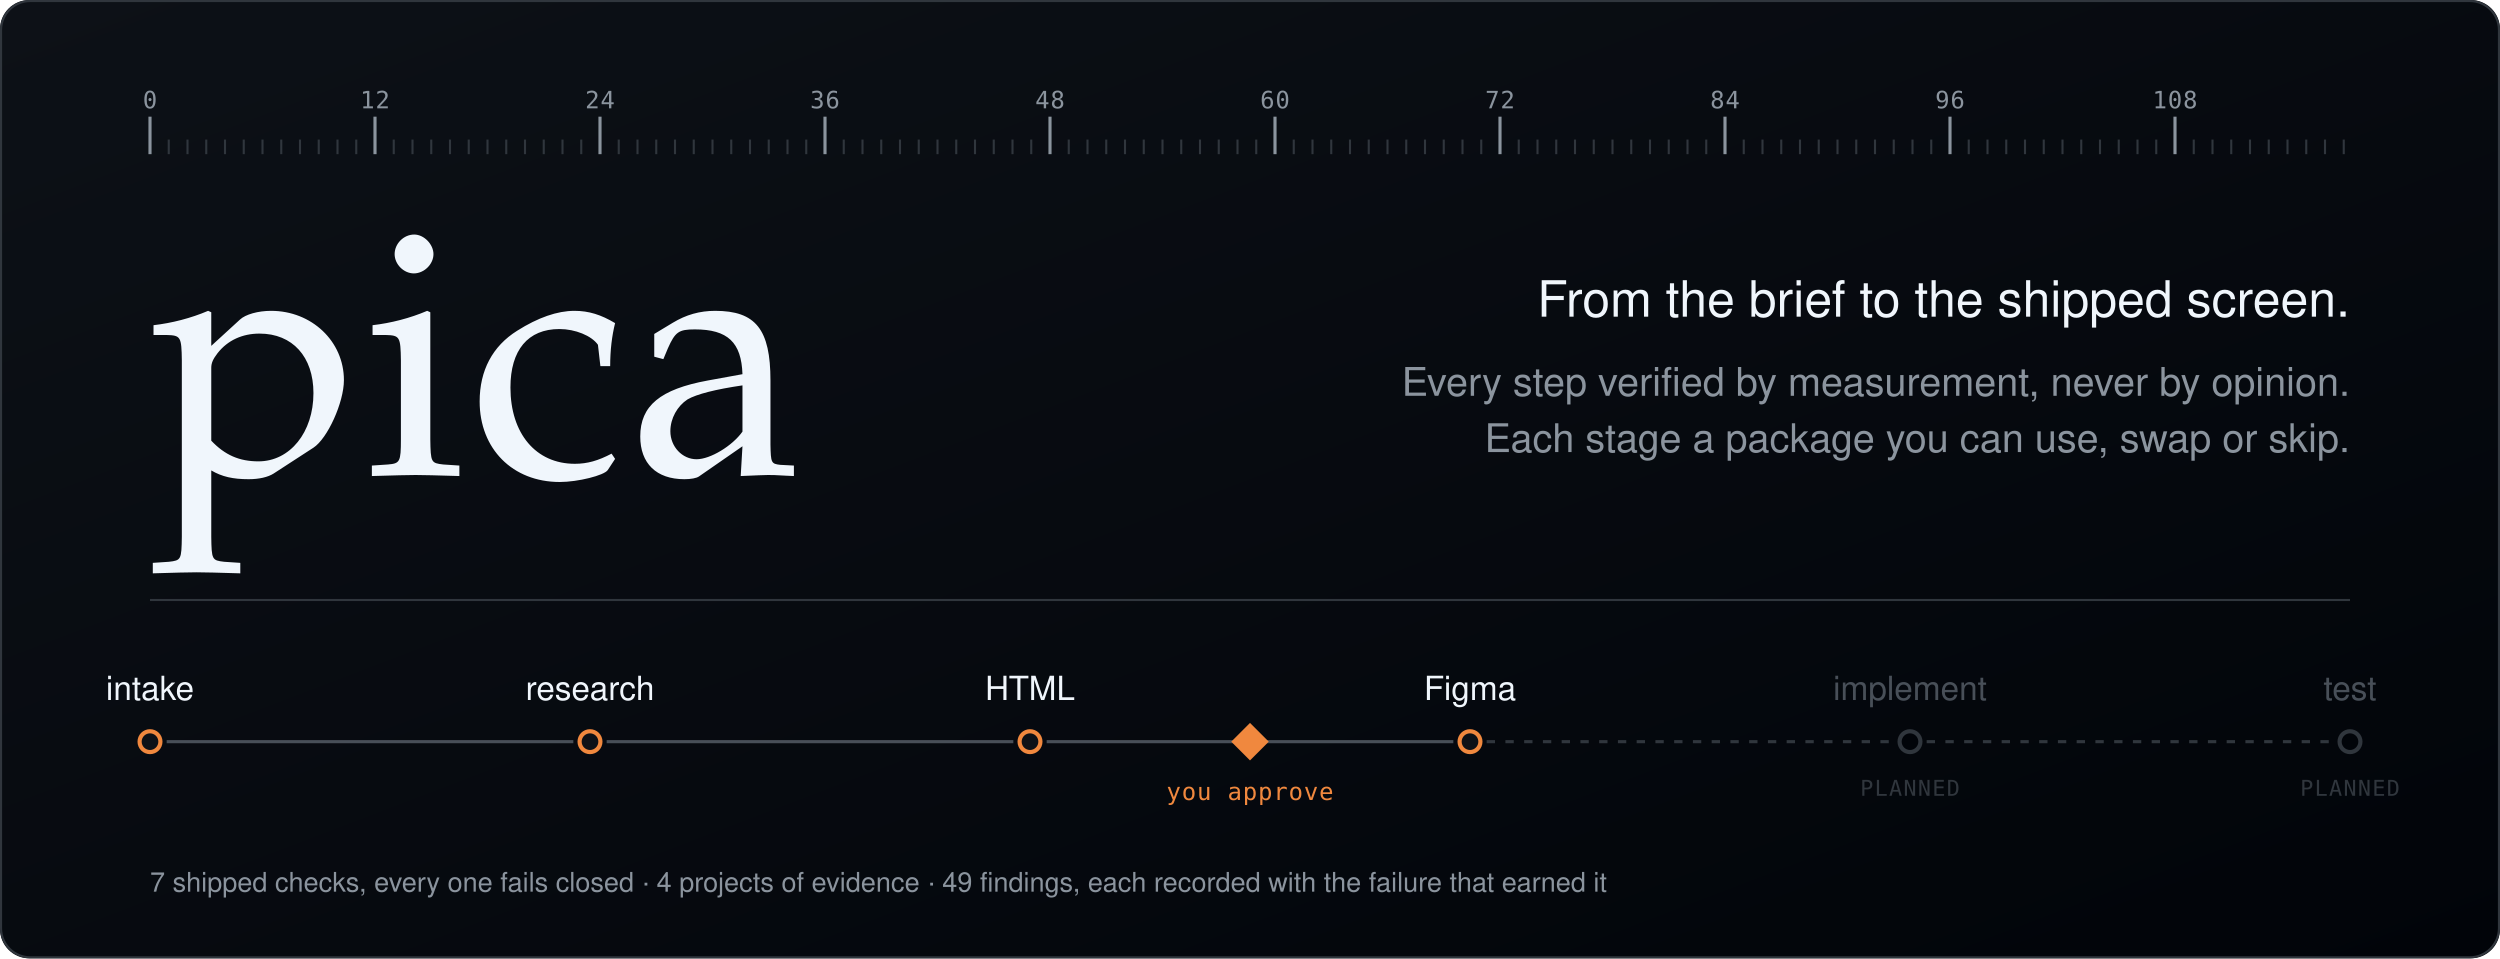
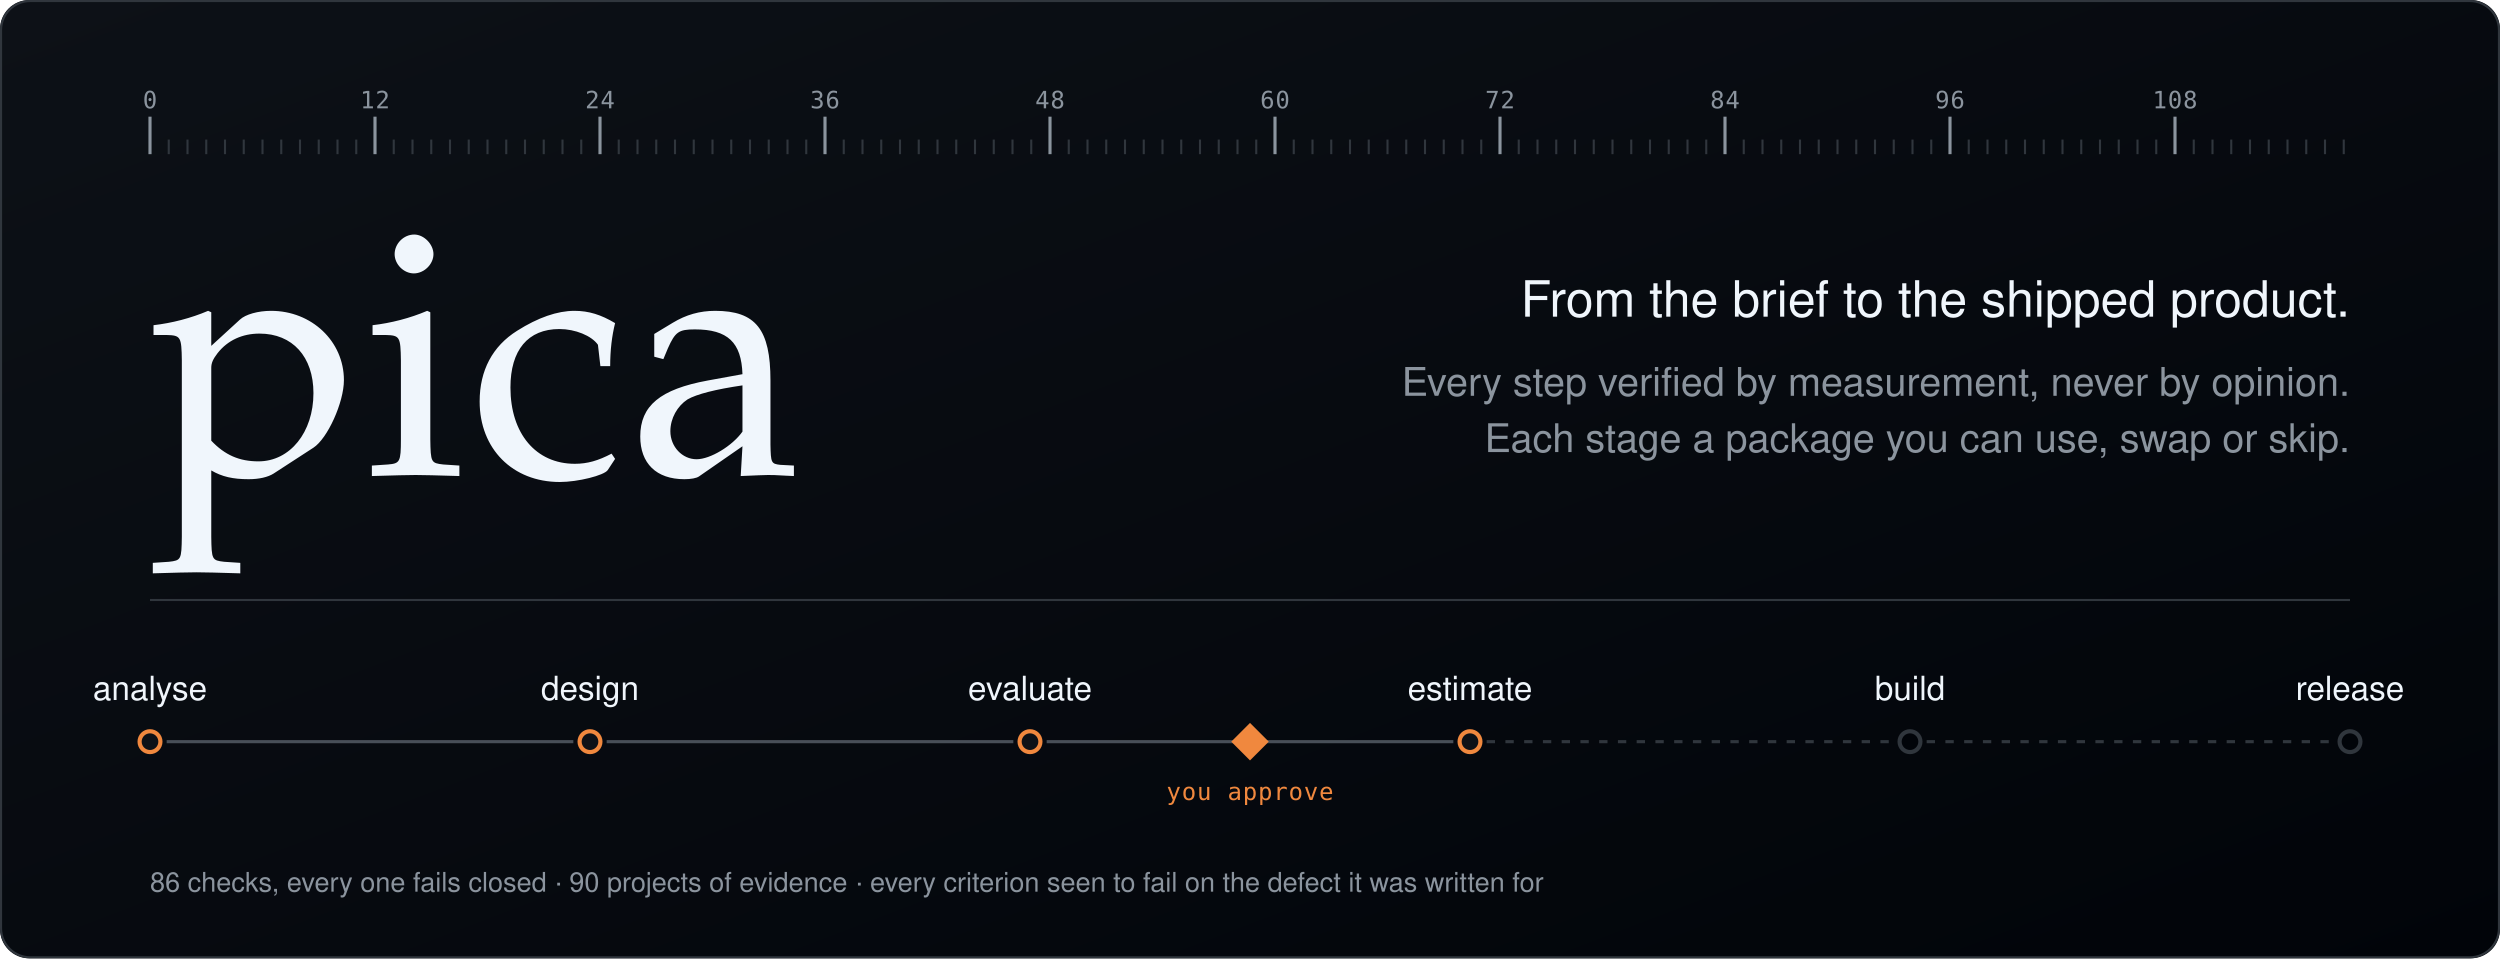
- <svg xmlns="http://www.w3.org/2000/svg" viewBox="0 0 1200 460" width="1200" height="460" role="img" aria-label="pica - from the brief to the shipped screen. Intake, research, HTML, Figma, then implementation and test. Every step verified by measurement, never by opinion. Nothing passes the approval gate without you.">
+ <svg xmlns="http://www.w3.org/2000/svg" viewBox="0 0 1200 460" width="1200" height="460" role="img" aria-label="pica - from the brief to the shipped product. Analyse, research, design in HTML, evaluate, estimate, architect, build and release. Every step verified by measurement, never by opinion.">
  <defs>
    <linearGradient id="bg" x1="0" y1="0" x2="1" y2="1">
      <stop offset="0%" stop-color="#0d1117" />
      <stop offset="100%" stop-color="#010409" />
    </linearGradient>
  </defs>
  <rect x="0" y="0" width="1200" height="460" rx="14" fill="url(#bg)" />
  <rect x="0.5" y="0.5" width="1199" height="459" rx="14" fill="none" stroke="#30363d" stroke-width="1" />
  <g>
    <line x1="72" y1="74" x2="72" y2="56" stroke="#8b949e" stroke-width="1.5" />
    <text x="72" y="52" fill="#8b949e" font-size="11.5" font-family="ui-monospace, SFMono-Regular, Menlo, Consolas, monospace" text-anchor="middle" letter-spacing="0.4">0</text>
    <line x1="81" y1="74" x2="81" y2="67" stroke="#30363d" stroke-width="1" />
    <line x1="90" y1="74" x2="90" y2="67" stroke="#30363d" stroke-width="1" />
    <line x1="99" y1="74" x2="99" y2="67" stroke="#30363d" stroke-width="1" />
    <line x1="108" y1="74" x2="108" y2="67" stroke="#30363d" stroke-width="1" />
    <line x1="117" y1="74" x2="117" y2="67" stroke="#30363d" stroke-width="1" />
    <line x1="126" y1="74" x2="126" y2="67" stroke="#30363d" stroke-width="1" />
    <line x1="135" y1="74" x2="135" y2="67" stroke="#30363d" stroke-width="1" />
    <line x1="144" y1="74" x2="144" y2="67" stroke="#30363d" stroke-width="1" />
    <line x1="153" y1="74" x2="153" y2="67" stroke="#30363d" stroke-width="1" />
    <line x1="162" y1="74" x2="162" y2="67" stroke="#30363d" stroke-width="1" />
    <line x1="171" y1="74" x2="171" y2="67" stroke="#30363d" stroke-width="1" />
    <line x1="180" y1="74" x2="180" y2="56" stroke="#8b949e" stroke-width="1.5" />
    <text x="180" y="52" fill="#8b949e" font-size="11.5" font-family="ui-monospace, SFMono-Regular, Menlo, Consolas, monospace" text-anchor="middle" letter-spacing="0.4">12</text>
    <line x1="189" y1="74" x2="189" y2="67" stroke="#30363d" stroke-width="1" />
    <line x1="198" y1="74" x2="198" y2="67" stroke="#30363d" stroke-width="1" />
    <line x1="207" y1="74" x2="207" y2="67" stroke="#30363d" stroke-width="1" />
    <line x1="216" y1="74" x2="216" y2="67" stroke="#30363d" stroke-width="1" />
    <line x1="225" y1="74" x2="225" y2="67" stroke="#30363d" stroke-width="1" />
    <line x1="234" y1="74" x2="234" y2="67" stroke="#30363d" stroke-width="1" />
    <line x1="243" y1="74" x2="243" y2="67" stroke="#30363d" stroke-width="1" />
    <line x1="252" y1="74" x2="252" y2="67" stroke="#30363d" stroke-width="1" />
    <line x1="261" y1="74" x2="261" y2="67" stroke="#30363d" stroke-width="1" />
    <line x1="270" y1="74" x2="270" y2="67" stroke="#30363d" stroke-width="1" />
    <line x1="279" y1="74" x2="279" y2="67" stroke="#30363d" stroke-width="1" />
    <line x1="288" y1="74" x2="288" y2="56" stroke="#8b949e" stroke-width="1.5" />
    <text x="288" y="52" fill="#8b949e" font-size="11.5" font-family="ui-monospace, SFMono-Regular, Menlo, Consolas, monospace" text-anchor="middle" letter-spacing="0.4">24</text>
    <line x1="297" y1="74" x2="297" y2="67" stroke="#30363d" stroke-width="1" />
    <line x1="306" y1="74" x2="306" y2="67" stroke="#30363d" stroke-width="1" />
    <line x1="315" y1="74" x2="315" y2="67" stroke="#30363d" stroke-width="1" />
    <line x1="324" y1="74" x2="324" y2="67" stroke="#30363d" stroke-width="1" />
    <line x1="333" y1="74" x2="333" y2="67" stroke="#30363d" stroke-width="1" />
    <line x1="342" y1="74" x2="342" y2="67" stroke="#30363d" stroke-width="1" />
    <line x1="351" y1="74" x2="351" y2="67" stroke="#30363d" stroke-width="1" />
    <line x1="360" y1="74" x2="360" y2="67" stroke="#30363d" stroke-width="1" />
    <line x1="369" y1="74" x2="369" y2="67" stroke="#30363d" stroke-width="1" />
    <line x1="378" y1="74" x2="378" y2="67" stroke="#30363d" stroke-width="1" />
    <line x1="387" y1="74" x2="387" y2="67" stroke="#30363d" stroke-width="1" />
    <line x1="396" y1="74" x2="396" y2="56" stroke="#8b949e" stroke-width="1.5" />
    <text x="396" y="52" fill="#8b949e" font-size="11.5" font-family="ui-monospace, SFMono-Regular, Menlo, Consolas, monospace" text-anchor="middle" letter-spacing="0.4">36</text>
    <line x1="405" y1="74" x2="405" y2="67" stroke="#30363d" stroke-width="1" />
    <line x1="414" y1="74" x2="414" y2="67" stroke="#30363d" stroke-width="1" />
    <line x1="423" y1="74" x2="423" y2="67" stroke="#30363d" stroke-width="1" />
    <line x1="432" y1="74" x2="432" y2="67" stroke="#30363d" stroke-width="1" />
    <line x1="441" y1="74" x2="441" y2="67" stroke="#30363d" stroke-width="1" />
    <line x1="450" y1="74" x2="450" y2="67" stroke="#30363d" stroke-width="1" />
    <line x1="459" y1="74" x2="459" y2="67" stroke="#30363d" stroke-width="1" />
    <line x1="468" y1="74" x2="468" y2="67" stroke="#30363d" stroke-width="1" />
    <line x1="477" y1="74" x2="477" y2="67" stroke="#30363d" stroke-width="1" />
    <line x1="486" y1="74" x2="486" y2="67" stroke="#30363d" stroke-width="1" />
    <line x1="495" y1="74" x2="495" y2="67" stroke="#30363d" stroke-width="1" />
    <line x1="504" y1="74" x2="504" y2="56" stroke="#8b949e" stroke-width="1.5" />
    <text x="504" y="52" fill="#8b949e" font-size="11.5" font-family="ui-monospace, SFMono-Regular, Menlo, Consolas, monospace" text-anchor="middle" letter-spacing="0.4">48</text>
    <line x1="513" y1="74" x2="513" y2="67" stroke="#30363d" stroke-width="1" />
    <line x1="522" y1="74" x2="522" y2="67" stroke="#30363d" stroke-width="1" />
    <line x1="531" y1="74" x2="531" y2="67" stroke="#30363d" stroke-width="1" />
    <line x1="540" y1="74" x2="540" y2="67" stroke="#30363d" stroke-width="1" />
    <line x1="549" y1="74" x2="549" y2="67" stroke="#30363d" stroke-width="1" />
    <line x1="558" y1="74" x2="558" y2="67" stroke="#30363d" stroke-width="1" />
    <line x1="567" y1="74" x2="567" y2="67" stroke="#30363d" stroke-width="1" />
    <line x1="576" y1="74" x2="576" y2="67" stroke="#30363d" stroke-width="1" />
    <line x1="585" y1="74" x2="585" y2="67" stroke="#30363d" stroke-width="1" />
    <line x1="594" y1="74" x2="594" y2="67" stroke="#30363d" stroke-width="1" />
    <line x1="603" y1="74" x2="603" y2="67" stroke="#30363d" stroke-width="1" />
    <line x1="612" y1="74" x2="612" y2="56" stroke="#8b949e" stroke-width="1.5" />
    <text x="612" y="52" fill="#8b949e" font-size="11.5" font-family="ui-monospace, SFMono-Regular, Menlo, Consolas, monospace" text-anchor="middle" letter-spacing="0.4">60</text>
    <line x1="621" y1="74" x2="621" y2="67" stroke="#30363d" stroke-width="1" />
    <line x1="630" y1="74" x2="630" y2="67" stroke="#30363d" stroke-width="1" />
    <line x1="639" y1="74" x2="639" y2="67" stroke="#30363d" stroke-width="1" />
    <line x1="648" y1="74" x2="648" y2="67" stroke="#30363d" stroke-width="1" />
    <line x1="657" y1="74" x2="657" y2="67" stroke="#30363d" stroke-width="1" />
    <line x1="666" y1="74" x2="666" y2="67" stroke="#30363d" stroke-width="1" />
    <line x1="675" y1="74" x2="675" y2="67" stroke="#30363d" stroke-width="1" />
    <line x1="684" y1="74" x2="684" y2="67" stroke="#30363d" stroke-width="1" />
    <line x1="693" y1="74" x2="693" y2="67" stroke="#30363d" stroke-width="1" />
    <line x1="702" y1="74" x2="702" y2="67" stroke="#30363d" stroke-width="1" />
    <line x1="711" y1="74" x2="711" y2="67" stroke="#30363d" stroke-width="1" />
    <line x1="720" y1="74" x2="720" y2="56" stroke="#8b949e" stroke-width="1.5" />
    <text x="720" y="52" fill="#8b949e" font-size="11.5" font-family="ui-monospace, SFMono-Regular, Menlo, Consolas, monospace" text-anchor="middle" letter-spacing="0.4">72</text>
    <line x1="729" y1="74" x2="729" y2="67" stroke="#30363d" stroke-width="1" />
    <line x1="738" y1="74" x2="738" y2="67" stroke="#30363d" stroke-width="1" />
    <line x1="747" y1="74" x2="747" y2="67" stroke="#30363d" stroke-width="1" />
    <line x1="756" y1="74" x2="756" y2="67" stroke="#30363d" stroke-width="1" />
    <line x1="765" y1="74" x2="765" y2="67" stroke="#30363d" stroke-width="1" />
    <line x1="774" y1="74" x2="774" y2="67" stroke="#30363d" stroke-width="1" />
    <line x1="783" y1="74" x2="783" y2="67" stroke="#30363d" stroke-width="1" />
    <line x1="792" y1="74" x2="792" y2="67" stroke="#30363d" stroke-width="1" />
    <line x1="801" y1="74" x2="801" y2="67" stroke="#30363d" stroke-width="1" />
    <line x1="810" y1="74" x2="810" y2="67" stroke="#30363d" stroke-width="1" />
    <line x1="819" y1="74" x2="819" y2="67" stroke="#30363d" stroke-width="1" />
    <line x1="828" y1="74" x2="828" y2="56" stroke="#8b949e" stroke-width="1.5" />
    <text x="828" y="52" fill="#8b949e" font-size="11.5" font-family="ui-monospace, SFMono-Regular, Menlo, Consolas, monospace" text-anchor="middle" letter-spacing="0.4">84</text>
    <line x1="837" y1="74" x2="837" y2="67" stroke="#30363d" stroke-width="1" />
    <line x1="846" y1="74" x2="846" y2="67" stroke="#30363d" stroke-width="1" />
    <line x1="855" y1="74" x2="855" y2="67" stroke="#30363d" stroke-width="1" />
    <line x1="864" y1="74" x2="864" y2="67" stroke="#30363d" stroke-width="1" />
    <line x1="873" y1="74" x2="873" y2="67" stroke="#30363d" stroke-width="1" />
    <line x1="882" y1="74" x2="882" y2="67" stroke="#30363d" stroke-width="1" />
    <line x1="891" y1="74" x2="891" y2="67" stroke="#30363d" stroke-width="1" />
    <line x1="900" y1="74" x2="900" y2="67" stroke="#30363d" stroke-width="1" />
    <line x1="909" y1="74" x2="909" y2="67" stroke="#30363d" stroke-width="1" />
    <line x1="918" y1="74" x2="918" y2="67" stroke="#30363d" stroke-width="1" />
    <line x1="927" y1="74" x2="927" y2="67" stroke="#30363d" stroke-width="1" />
    <line x1="936" y1="74" x2="936" y2="56" stroke="#8b949e" stroke-width="1.5" />
    <text x="936" y="52" fill="#8b949e" font-size="11.5" font-family="ui-monospace, SFMono-Regular, Menlo, Consolas, monospace" text-anchor="middle" letter-spacing="0.4">96</text>
    <line x1="945" y1="74" x2="945" y2="67" stroke="#30363d" stroke-width="1" />
    <line x1="954" y1="74" x2="954" y2="67" stroke="#30363d" stroke-width="1" />
    <line x1="963" y1="74" x2="963" y2="67" stroke="#30363d" stroke-width="1" />
    <line x1="972" y1="74" x2="972" y2="67" stroke="#30363d" stroke-width="1" />
    <line x1="981" y1="74" x2="981" y2="67" stroke="#30363d" stroke-width="1" />
    <line x1="990" y1="74" x2="990" y2="67" stroke="#30363d" stroke-width="1" />
    <line x1="999" y1="74" x2="999" y2="67" stroke="#30363d" stroke-width="1" />
    <line x1="1008" y1="74" x2="1008" y2="67" stroke="#30363d" stroke-width="1" />
    <line x1="1017" y1="74" x2="1017" y2="67" stroke="#30363d" stroke-width="1" />
    <line x1="1026" y1="74" x2="1026" y2="67" stroke="#30363d" stroke-width="1" />
    <line x1="1035" y1="74" x2="1035" y2="67" stroke="#30363d" stroke-width="1" />
    <line x1="1044" y1="74" x2="1044" y2="56" stroke="#8b949e" stroke-width="1.5" />
    <text x="1044" y="52" fill="#8b949e" font-size="11.5" font-family="ui-monospace, SFMono-Regular, Menlo, Consolas, monospace" text-anchor="middle" letter-spacing="0.4">108</text>
    <line x1="1053" y1="74" x2="1053" y2="67" stroke="#30363d" stroke-width="1" />
    <line x1="1062" y1="74" x2="1062" y2="67" stroke="#30363d" stroke-width="1" />
    <line x1="1071" y1="74" x2="1071" y2="67" stroke="#30363d" stroke-width="1" />
    <line x1="1080" y1="74" x2="1080" y2="67" stroke="#30363d" stroke-width="1" />
    <line x1="1089" y1="74" x2="1089" y2="67" stroke="#30363d" stroke-width="1" />
    <line x1="1098" y1="74" x2="1098" y2="67" stroke="#30363d" stroke-width="1" />
    <line x1="1107" y1="74" x2="1107" y2="67" stroke="#30363d" stroke-width="1" />
    <line x1="1116" y1="74" x2="1116" y2="67" stroke="#30363d" stroke-width="1" />
    <line x1="1125" y1="74" x2="1125" y2="67" stroke="#30363d" stroke-width="1" />
  </g>
  <text x="72" y="228" fill="#f0f6fc" font-size="168" font-family="Iowan Old Style, Palatino Linotype, Palatino, Georgia, 'Times New Roman', serif" letter-spacing="2">pica</text>
-   <text x="1128" y="152" fill="#f0f6fc" font-size="24" font-family="-apple-system, BlinkMacSystemFont, 'Segoe UI', Helvetica, Arial, sans-serif" text-anchor="end">From the brief to the shipped screen.</text>
+   <text x="1128" y="152" fill="#f0f6fc" font-size="24" font-family="-apple-system, BlinkMacSystemFont, 'Segoe UI', Helvetica, Arial, sans-serif" text-anchor="end">From the brief to the shipped product.</text>
  <text x="1128" y="190" fill="#8b949e" font-size="19" font-family="-apple-system, BlinkMacSystemFont, 'Segoe UI', Helvetica, Arial, sans-serif" text-anchor="end">Every step verified by measurement, never by opinion.</text>
  <text x="1128" y="217" fill="#8b949e" font-size="19" font-family="-apple-system, BlinkMacSystemFont, 'Segoe UI', Helvetica, Arial, sans-serif" text-anchor="end">Each stage a package you can use, swap or skip.</text>
  <line x1="72" y1="288" x2="1128" y2="288" stroke="#30363d" stroke-width="1" />
  <g>
    <line x1="80" y1="356" x2="275.2" y2="356" stroke="#484f58" stroke-width="1.5" />
    <line x1="291.2" y1="356" x2="486.4" y2="356" stroke="#484f58" stroke-width="1.5" />
    <line x1="502.4" y1="356" x2="697.6" y2="356" stroke="#484f58" stroke-width="1.5" />
    <line x1="713.6" y1="356" x2="908.8" y2="356" stroke="#30363d" stroke-width="1.5" stroke-dasharray="4 5" />
    <line x1="924.8" y1="356" x2="1120" y2="356" stroke="#30363d" stroke-width="1.5" stroke-dasharray="4 5" />
    <circle cx="72" cy="356" r="5" fill="#0d1117" stroke="#f0883e" stroke-width="2" />
-     <text x="72" y="336" fill="#f0f6fc" font-size="16" font-family="-apple-system, BlinkMacSystemFont, 'Segoe UI', Helvetica, Arial, sans-serif" text-anchor="middle">intake</text>
+     <text x="72" y="336" fill="#f0f6fc" font-size="16" font-family="-apple-system, BlinkMacSystemFont, 'Segoe UI', Helvetica, Arial, sans-serif" text-anchor="middle">analyse</text>
    <circle cx="283.2" cy="356" r="5" fill="#0d1117" stroke="#f0883e" stroke-width="2" />
-     <text x="283.2" y="336" fill="#f0f6fc" font-size="16" font-family="-apple-system, BlinkMacSystemFont, 'Segoe UI', Helvetica, Arial, sans-serif" text-anchor="middle">research</text>
+     <text x="283.2" y="336" fill="#f0f6fc" font-size="16" font-family="-apple-system, BlinkMacSystemFont, 'Segoe UI', Helvetica, Arial, sans-serif" text-anchor="middle">design</text>
    <circle cx="494.4" cy="356" r="5" fill="#0d1117" stroke="#f0883e" stroke-width="2" />
-     <text x="494.4" y="336" fill="#f0f6fc" font-size="16" font-family="-apple-system, BlinkMacSystemFont, 'Segoe UI', Helvetica, Arial, sans-serif" text-anchor="middle">HTML</text>
+     <text x="494.4" y="336" fill="#f0f6fc" font-size="16" font-family="-apple-system, BlinkMacSystemFont, 'Segoe UI', Helvetica, Arial, sans-serif" text-anchor="middle">evaluate</text>
    <circle cx="705.6" cy="356" r="5" fill="#0d1117" stroke="#f0883e" stroke-width="2" />
-     <text x="705.6" y="336" fill="#f0f6fc" font-size="16" font-family="-apple-system, BlinkMacSystemFont, 'Segoe UI', Helvetica, Arial, sans-serif" text-anchor="middle">Figma</text>
+     <text x="705.6" y="336" fill="#f0f6fc" font-size="16" font-family="-apple-system, BlinkMacSystemFont, 'Segoe UI', Helvetica, Arial, sans-serif" text-anchor="middle">estimate</text>
    <circle cx="916.8" cy="356" r="5" fill="#010409" stroke="#30363d" stroke-width="2" />
-     <text x="916.8" y="336" fill="#484f58" font-size="16" font-family="-apple-system, BlinkMacSystemFont, 'Segoe UI', Helvetica, Arial, sans-serif" text-anchor="middle">implement</text>
-     <text x="916.8" y="382" fill="#30363d" font-size="10.5" font-family="ui-monospace, SFMono-Regular, Menlo, Consolas, monospace" text-anchor="middle" letter-spacing="0.6">PLANNED</text>
+     <text x="916.8" y="336" fill="#f0f6fc" font-size="16" font-family="-apple-system, BlinkMacSystemFont, 'Segoe UI', Helvetica, Arial, sans-serif" text-anchor="middle">build</text>
    <circle cx="1128" cy="356" r="5" fill="#010409" stroke="#30363d" stroke-width="2" />
-     <text x="1128" y="336" fill="#484f58" font-size="16" font-family="-apple-system, BlinkMacSystemFont, 'Segoe UI', Helvetica, Arial, sans-serif" text-anchor="middle">test</text>
-     <text x="1128" y="382" fill="#30363d" font-size="10.5" font-family="ui-monospace, SFMono-Regular, Menlo, Consolas, monospace" text-anchor="middle" letter-spacing="0.6">PLANNED</text>
+     <text x="1128" y="336" fill="#f0f6fc" font-size="16" font-family="-apple-system, BlinkMacSystemFont, 'Segoe UI', Helvetica, Arial, sans-serif" text-anchor="middle">release</text>
    <path d="M 600 347 L 609 356 L 600 365 L 591 356 Z" fill="#f0883e" />
    <text x="600" y="384" fill="#f0883e" font-size="11.5" font-family="ui-monospace, SFMono-Regular, Menlo, Consolas, monospace" text-anchor="middle" letter-spacing="0.4">you approve</text>
  </g>
-   <text x="72" y="428" fill="#8b949e" font-size="13" font-family="-apple-system, BlinkMacSystemFont, 'Segoe UI', Helvetica, Arial, sans-serif">7 shipped checks, every one fails closed  ·  4 projects of evidence  ·  49 findings, each recorded with the failure that earned it</text>
+   <text x="72" y="428" fill="#8b949e" font-size="13" font-family="-apple-system, BlinkMacSystemFont, 'Segoe UI', Helvetica, Arial, sans-serif">86 checks, every one fails closed  ·  90 projects of evidence  ·  every criterion seen to fail on the defect it was written for</text>
</svg>
